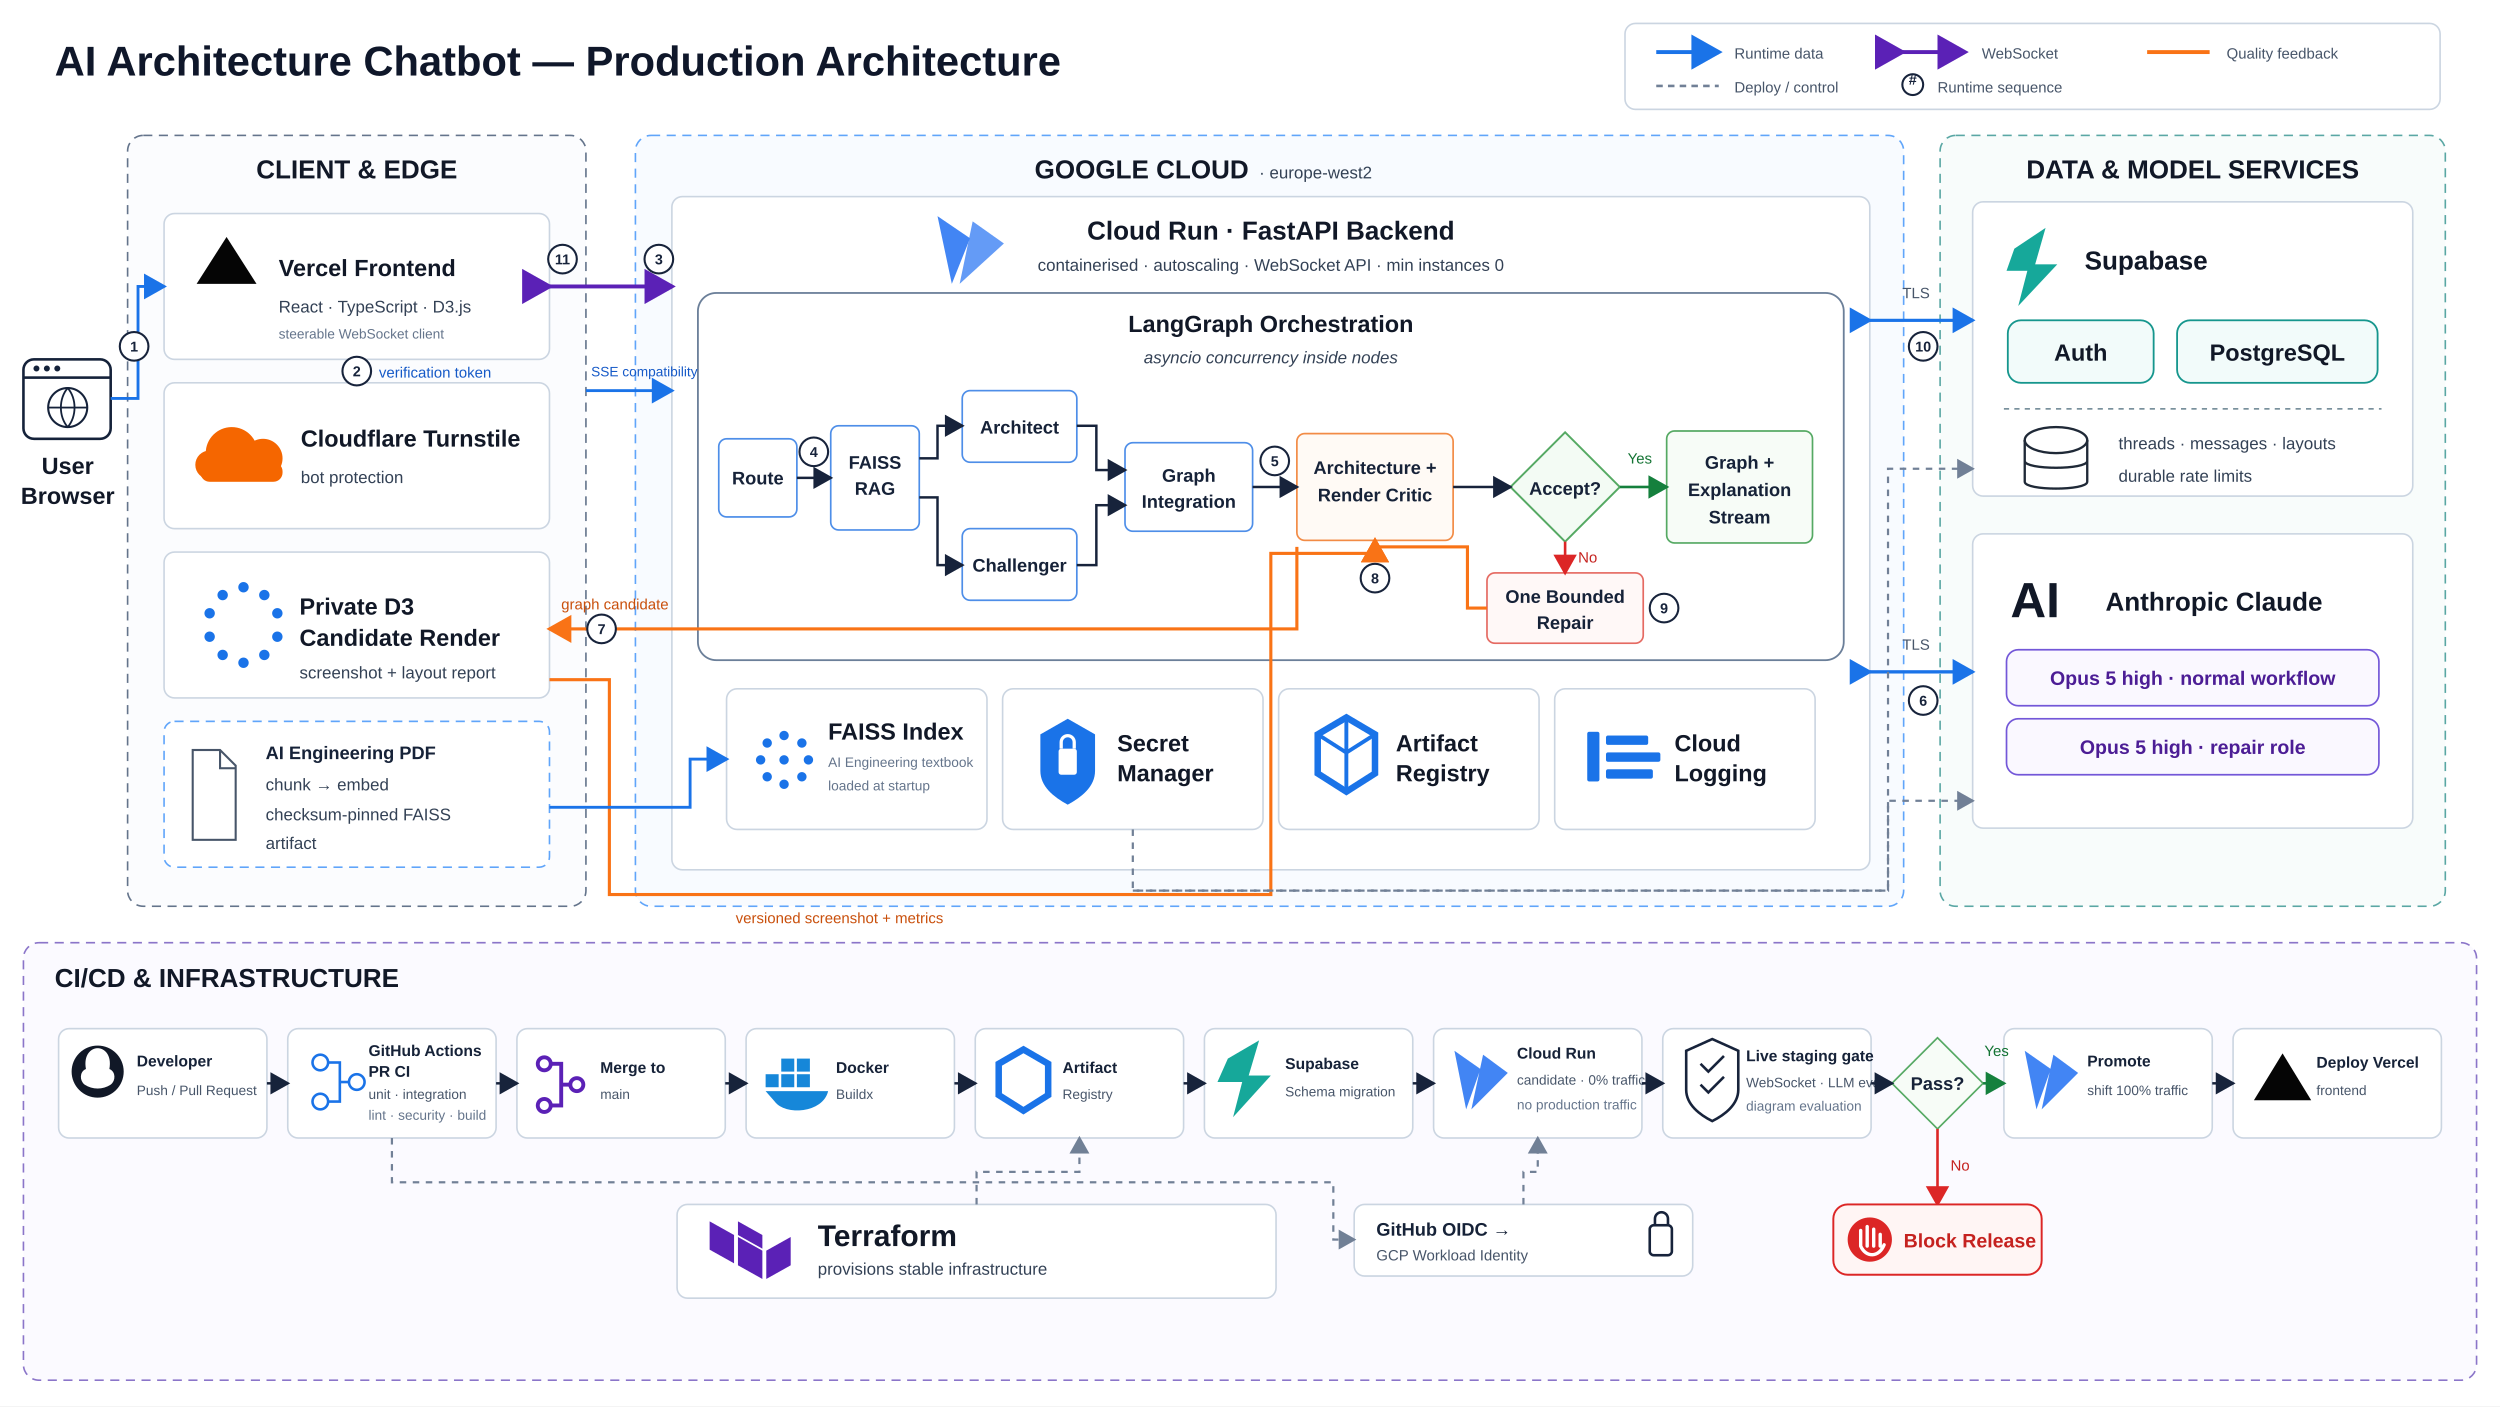
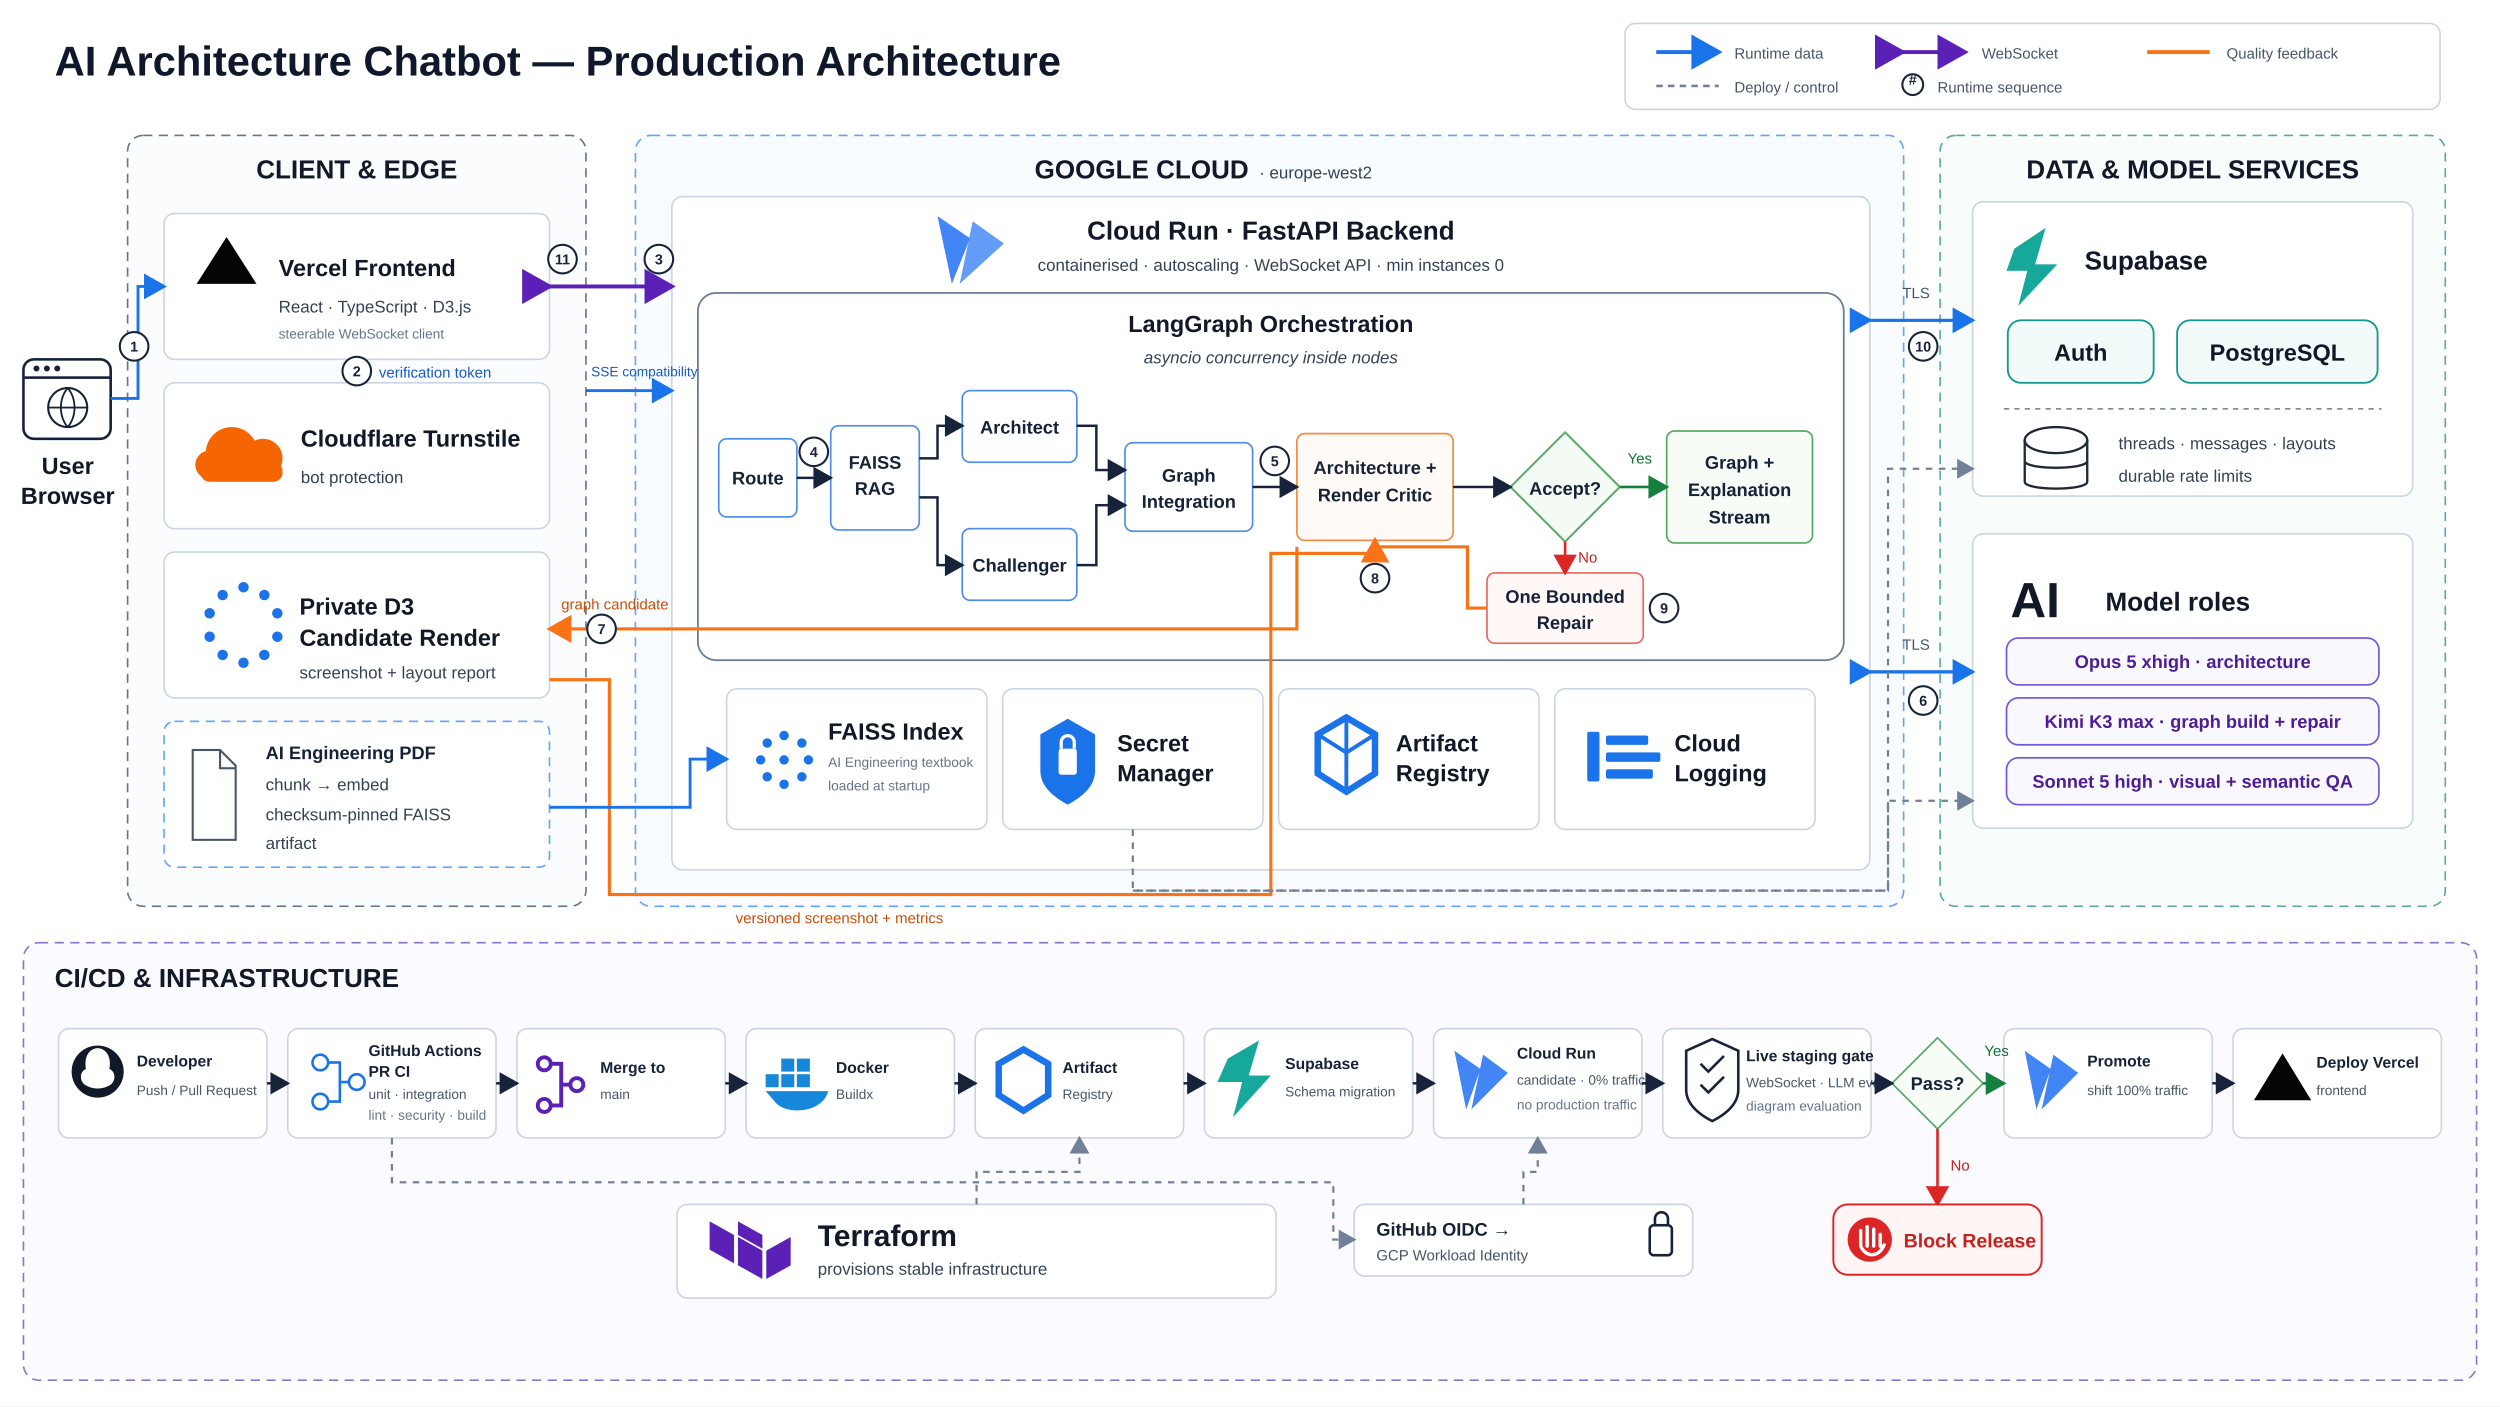
<svg xmlns="http://www.w3.org/2000/svg" width="3840" height="2160" viewBox="0 0 1920 1080" role="img" aria-labelledby="title desc">
  <defs>
    <marker id="arrow-blue" markerWidth="9" markerHeight="9" refX="7" refY="4.5" orient="auto" markerUnits="strokeWidth">
      <path d="M0,0 L8,4.5 L0,9 Z" fill="#1a73e8" />
    </marker>
    <marker id="arrow-purple" markerWidth="9" markerHeight="9" refX="7" refY="4.5" orient="auto" markerUnits="strokeWidth">
      <path d="M0,0 L8,4.5 L0,9 Z" fill="#5b21b6" />
    </marker>
    <marker id="arrow-orange" markerWidth="9" markerHeight="9" refX="7" refY="4.5" orient="auto" markerUnits="strokeWidth">
      <path d="M0,0 L8,4.5 L0,9 Z" fill="#f97316" />
    </marker>
    <marker id="arrow-dark" markerWidth="9" markerHeight="9" refX="7" refY="4.5" orient="auto" markerUnits="strokeWidth">
      <path d="M0,0 L8,4.5 L0,9 Z" fill="#17233b" />
    </marker>
    <marker id="arrow-gray" markerWidth="9" markerHeight="9" refX="7" refY="4.5" orient="auto" markerUnits="strokeWidth">
      <path d="M0,0 L8,4.5 L0,9 Z" fill="#718096" />
    </marker>
    <marker id="arrow-green" markerWidth="9" markerHeight="9" refX="7" refY="4.5" orient="auto" markerUnits="strokeWidth">
      <path d="M0,0 L8,4.5 L0,9 Z" fill="#15803d" />
    </marker>
    <marker id="arrow-red" markerWidth="9" markerHeight="9" refX="7" refY="4.5" orient="auto" markerUnits="strokeWidth">
      <path d="M0,0 L8,4.5 L0,9 Z" fill="#dc2626" />
    </marker>
    <style>
      text { font-family: Arial, Helvetica, sans-serif; font-stretch: normal; }
      .title { font-size: 32px; font-weight: 700; fill: #0f172a; }
      .region-title { font-size: 20px; font-weight: 700; fill: #111827; }
      .service-title { font-size: 18px; font-weight: 700; fill: #111827; }
      .node-title { font-size: 14px; font-weight: 700; fill: #162238; }
      .body { font-size: 13px; font-weight: 400; fill: #334155; }
      .small { font-size: 11.5px; font-weight: 400; fill: #475569; }
      .micro { font-size: 10.5px; font-weight: 400; fill: #64748b; }
      .ci-title { font-size: 12px; font-weight: 700; fill: #162238; }
      .ci-small { font-size: 10.5px; font-weight: 400; fill: #475569; }
      .blue-label { fill: #1559c7; }
      .purple-label { fill: #4c1d95; }
      .orange-label { fill: #c94f0b; }
      .green-label { fill: #137333; }
      .red-label { fill: #c5221f; }
      .card { fill: #ffffff; stroke: #cbd5e1; stroke-width: 1.25; rx: 8; }
      .node { fill: #ffffff; stroke: #4e8ee8; stroke-width: 1.3; rx: 6; }
      .node-orange { fill: #fffaf5; stroke: #f28b45; stroke-width: 1.3; rx: 6; }
      .node-green { fill: #f7fcf7; stroke: #55a963; stroke-width: 1.3; rx: 6; }
      .node-red { fill: #fff8f7; stroke: #e56a62; stroke-width: 1.3; rx: 6; }
      .line-blue { fill: none; stroke: #1a73e8; stroke-width: 2.2; marker-end: url(#arrow-blue); }
      .line-purple { fill: none; stroke: #5b21b6; stroke-width: 3; marker-end: url(#arrow-purple); }
      .line-orange { fill: none; stroke: #f97316; stroke-width: 2.4; marker-end: url(#arrow-orange); }
      .line-dark { fill: none; stroke: #17233b; stroke-width: 1.9; marker-end: url(#arrow-dark); }
      .line-gray { fill: none; stroke: #718096; stroke-width: 1.7; stroke-dasharray: 5 5; marker-end: url(#arrow-gray); }
      .line-green { fill: none; stroke: #15803d; stroke-width: 2; marker-end: url(#arrow-green); }
      .line-red { fill: none; stroke: #dc2626; stroke-width: 2; marker-end: url(#arrow-red); }
      .boundary-blue { fill: #f8fbff; stroke: #60a5fa; stroke-width: 1.25; stroke-dasharray: 7 5; rx: 12; }
      .boundary-navy { fill: #fbfcfe; stroke: #64748b; stroke-width: 1.25; stroke-dasharray: 7 5; rx: 12; }
      .boundary-teal { fill: #f8fcfb; stroke: #5aa7a4; stroke-width: 1.25; stroke-dasharray: 7 5; rx: 12; }
      .boundary-purple { fill: #fbfaff; stroke: #8b75c9; stroke-width: 1.25; stroke-dasharray: 7 5; rx: 12; }
      .step { fill: #ffffff; stroke: #17233b; stroke-width: 1.6; }
      .step-text { font-size: 11px; font-weight: 700; fill: #17233b; text-anchor: middle; }
    </style>
  </defs>
  <rect width="1920" height="1080" fill="#ffffff" />
  <text class="title" x="42" y="58">AI Architecture Chatbot — Production Architecture</text>
  <g transform="translate(1248,18)">
    <rect class="card" x="0" y="0" width="626" height="66" rx="13" />
    <line x1="24" y1="22" x2="72" y2="22" stroke="#1a73e8" stroke-width="3" marker-end="url(#arrow-blue)" />
    <text class="small" x="84" y="27">Runtime data</text>
    <line x1="213" y1="22" x2="261" y2="22" stroke="#5b21b6" stroke-width="3" marker-start="url(#arrow-purple)" marker-end="url(#arrow-purple)" />
    <text class="small" x="274" y="27">WebSocket</text>
    <line x1="401" y1="22" x2="449" y2="22" stroke="#f97316" stroke-width="3" />
    <text class="small" x="462" y="27">Quality feedback</text>
    <line x1="24" y1="48" x2="72" y2="48" stroke="#718096" stroke-width="2" stroke-dasharray="5 4" />
    <text class="small" x="84" y="53">Deploy / control</text>
    <rect x="213" y="39" width="16" height="16" rx="8" class="step" />
    <text x="221" y="47" class="step-text" font-size="10">#</text>
    <text class="small" x="240" y="53">Runtime sequence</text>
  </g>
  <rect class="boundary-navy" x="98" y="104" width="352" height="592" rx="18" />
  <rect class="boundary-blue" x="488" y="104" width="974" height="592" rx="18" />
  <rect class="boundary-teal" x="1490" y="104" width="388" height="592" rx="18" />
  <text class="region-title" x="274" y="137" text-anchor="middle">CLIENT &amp; EDGE</text>
  <g transform="translate(975,0)">
    <text class="region-title" x="-16" y="137" text-anchor="end">GOOGLE CLOUD</text>
    <text class="body" x="-8" y="137">· europe-west2</text>
  </g>
  <text class="region-title" x="1684" y="137" text-anchor="middle">DATA &amp; MODEL SERVICES</text>
  <g transform="translate(18,276)">
    <rect x="0" y="0" width="67" height="61" rx="8" fill="#fff" stroke="#15223a" stroke-width="2" />
    <line x1="0" y1="14" x2="67" y2="14" stroke="#15223a" stroke-width="2" />
    <circle cx="10" cy="7" r="2.3" fill="#15223a" />
    <circle cx="18" cy="7" r="2.3" fill="#15223a" />
    <circle cx="26" cy="7" r="2.3" fill="#15223a" />
    <circle cx="34" cy="37" r="15" fill="none" stroke="#15223a" stroke-width="1.6" />
    <path d="M19,37 H49 M34,22 C27,30 27,44 34,52 M34,22 C41,30 41,44 34,52" fill="none" stroke="#15223a" stroke-width="1.4" />
    <text class="service-title" x="34" y="88" text-anchor="middle">User</text>
    <text class="service-title" x="34" y="111" text-anchor="middle">Browser</text>
  </g>
  <g transform="translate(126,164)">
    <rect class="card" width="296" height="112" rx="13" />
    <path d="M25,54 L48,18 L71,54 Z" fill="#050505" />
    <text class="service-title" x="88" y="48">Vercel Frontend</text>
    <text class="body" x="88" y="76">React · TypeScript · D3.js</text>
    <text class="micro" x="88" y="96">steerable WebSocket client</text>
  </g>
  <g transform="translate(126,294)">
    <rect class="card" width="296" height="112" rx="13" />
    <g transform="translate(24,27)" fill="#f56600">
      <circle cx="28" cy="27" r="20" />
      <circle cx="52" cy="31" r="15" />
      <circle cx="11" cy="36" r="11" />
      <rect x="4" y="34" width="63" height="15" rx="7" />
    </g>
    <text class="service-title" x="105" y="49">Cloudflare Turnstile</text>
    <text class="body" x="105" y="77">bot protection</text>
  </g>
  <g transform="translate(126,424)">
    <rect class="card" width="296" height="112" rx="8" />
    <g transform="translate(33,25)" fill="#1a73e8">
      <circle cx="28" cy="2" r="4" />
      <circle cx="44" cy="8" r="4" />
      <circle cx="54" cy="22" r="4" />
      <circle cx="54" cy="40" r="4" />
      <circle cx="44" cy="54" r="4" />
      <circle cx="28" cy="60" r="4" />
      <circle cx="12" cy="54" r="4" />
      <circle cx="2" cy="40" r="4" />
      <circle cx="2" cy="22" r="4" />
      <circle cx="12" cy="8" r="4" />
    </g>
    <text class="service-title" x="104" y="48">Private D3</text>
    <text class="service-title" x="104" y="72">Candidate Render</text>
    <text class="body" x="104" y="97">screenshot + layout report</text>
  </g>
  <g transform="translate(126,554)">
    <rect x="0" y="0" width="296" height="112" rx="8" fill="#fff" stroke="#60a5fa" stroke-width="1.25" stroke-dasharray="7 5" />
    <path d="M22,22 H43 L55,34 V91 H22 Z M43,22 V36 H55" fill="none" stroke="#475569" stroke-width="1.6" />
    <text class="node-title" x="78" y="29">AI Engineering PDF</text>
    <text class="body" x="78" y="53">chunk → embed</text>
    <text class="body" x="78" y="76">checksum-pinned FAISS</text>
    <text class="body" x="78" y="98">artifact</text>
  </g>
  <g>
    <rect class="card" x="516" y="151" width="920" height="517" rx="16" />
    <g transform="translate(720,166)" fill="#4285f4">
      <path d="M0,0 L25,17 L11,52 Z" />
      <path d="M27,4 L51,21 L17,52 Z" opacity="0.82" />
    </g>
    <text class="region-title" x="976" y="184" text-anchor="middle">Cloud Run · FastAPI Backend</text>
    <text class="body" x="976" y="208" text-anchor="middle">containerised · autoscaling · WebSocket API · min instances 0</text>
  </g>
  <rect x="536" y="225" width="880" height="282" rx="14" fill="#ffffff" stroke="#6b7f99" stroke-width="1.4" />
  <text class="service-title" x="976" y="255" text-anchor="middle">LangGraph Orchestration</text>
  <text class="body" x="976" y="279" text-anchor="middle" font-style="italic">asyncio concurrency inside nodes</text>
  <g>
    <rect class="node" x="552" y="337" width="60" height="60" rx="9" />
    <text class="node-title" x="582" y="372" text-anchor="middle">Route</text>
    <rect class="node" x="638" y="327" width="68" height="80" rx="9" />
    <text class="node-title" x="672" y="360" text-anchor="middle">FAISS</text>
    <text class="node-title" x="672" y="380" text-anchor="middle">RAG</text>
    <rect class="node" x="739" y="300" width="88" height="55" rx="9" />
    <text class="node-title" x="783" y="333" text-anchor="middle">Architect</text>
    <rect class="node" x="739" y="406" width="88" height="55" rx="9" />
    <text class="node-title" x="783" y="439" text-anchor="middle">Challenger</text>
    <rect class="node" x="864" y="340" width="98" height="68" rx="9" />
    <text class="node-title" x="913" y="370" text-anchor="middle">Graph</text>
    <text class="node-title" x="913" y="390" text-anchor="middle">Integration</text>
    <rect class="node-orange" x="996" y="333" width="120" height="82" rx="9" />
    <text class="node-title" x="1056" y="364" text-anchor="middle">Architecture +</text>
    <text class="node-title" x="1056" y="385" text-anchor="middle">Render Critic</text>
    <path d="M1160,374 L1202,332 L1244,374 L1202,416 Z" fill="#f3fbf4" stroke="#55a963" stroke-width="1.5" />
    <text class="node-title" x="1202" y="380" text-anchor="middle">Accept?</text>
    <rect class="node-green" x="1280" y="331" width="112" height="86" rx="9" />
    <text class="node-title" x="1336" y="360" text-anchor="middle">Graph +</text>
    <text class="node-title" x="1336" y="381" text-anchor="middle">Explanation</text>
    <text class="node-title" x="1336" y="402" text-anchor="middle">Stream</text>
    <rect class="node-red" x="1142" y="440" width="120" height="54" rx="9" />
    <text class="node-title" x="1202" y="463" text-anchor="middle">One Bounded</text>
    <text class="node-title" x="1202" y="483" text-anchor="middle">Repair</text>
  </g>
  <path class="line-dark" d="M612,367 H638" />
  <path class="line-dark" d="M706,352 H720 V327 H739" />
  <path class="line-dark" d="M706,382 H720 V434 H739" />
  <path class="line-dark" d="M827,327 H842 V361 H864" />
  <path class="line-dark" d="M827,434 H842 V388 H864" />
  <path class="line-dark" d="M962,374 H996" />
  <path class="line-dark" d="M1116,374 H1160" />
  <path class="line-green" d="M1244,374 H1280" />
  <text class="small green-label" x="1250" y="356">Yes</text>
  <path class="line-red" d="M1202,416 V440" />
  <text class="small red-label" x="1212" y="432">No</text>
  <path class="line-orange" d="M1142,467 H1127 V420 H1056 V415" />
  <g transform="translate(558,529)">
    <rect class="card" width="200" height="108" rx="12" />
    <g transform="translate(24,33) scale(0.72)" fill="#1a73e8">
      <circle cx="28" cy="4" r="5" />
      <circle cx="47" cy="12" r="5" />
      <circle cx="54" cy="30" r="5" />
      <circle cx="47" cy="48" r="5" />
      <circle cx="28" cy="56" r="5" />
      <circle cx="10" cy="48" r="5" />
      <circle cx="3" cy="30" r="5" />
      <circle cx="10" cy="12" r="5" />
      <circle cx="28" cy="30" r="5" />
    </g>
    <text class="service-title" x="78" y="39">FAISS Index</text>
    <text class="micro" x="78" y="60">AI Engineering textbook</text>
    <text class="micro" x="78" y="78">loaded at startup</text>
  </g>
  <g transform="translate(770,529)">
    <rect class="card" width="200" height="108" rx="12" />
    <path d="M29,35 L50,23 L71,35 V63 C71,75 61,83 50,89 C39,83 29,75 29,63 Z" fill="#1a73e8" />
    <rect x="43" y="46" width="14" height="20" rx="2" fill="#fff" />
    <path d="M45,46 V41 A5,5 0 0 1 55,41 V46" fill="none" stroke="#fff" stroke-width="2.5" />
    <text class="service-title" x="88" y="48">Secret</text>
    <text class="service-title" x="88" y="71">Manager</text>
  </g>
  <g transform="translate(982,529)">
    <rect class="card" width="200" height="108" rx="12" />
    <path d="M30,35 L52,22 L74,35 L74,65 L52,79 L30,65 Z" fill="none" stroke="#1a73e8" stroke-width="5" />
    <path d="M52,22 V79 M30,35 L52,49 L74,35" fill="none" stroke="#1a73e8" stroke-width="3" />
    <text class="service-title" x="90" y="48">Artifact</text>
    <text class="service-title" x="90" y="71">Registry</text>
  </g>
  <g transform="translate(1194,529)">
    <rect class="card" width="200" height="108" rx="12" />
    <g transform="translate(25,33) scale(0.72)" fill="#1a73e8">
      <rect x="0" y="0" width="13" height="53" rx="2" />
      <rect x="20" y="4" width="45" height="10" rx="2" />
      <rect x="20" y="22" width="58" height="10" rx="2" />
      <rect x="20" y="40" width="50" height="10" rx="2" />
    </g>
    <text class="service-title" x="92" y="48">Cloud</text>
    <text class="service-title" x="92" y="71">Logging</text>
  </g>
  <g transform="translate(1515,155)">
    <rect class="card" width="338" height="226" rx="8" />
    <path d="M32,36 L56,20 L48,48 H65 L35,80 L42,53 H26 Z" fill="#16a89a" />
    <text class="region-title" x="86" y="52">Supabase</text>
    <rect x="27" y="91" width="112" height="48" rx="10" fill="#f2fbfa" stroke="#16968d" stroke-width="1.4" />
    <text class="service-title" x="83" y="122" text-anchor="middle" fill="#0f766e">Auth</text>
    <rect x="157" y="91" width="154" height="48" rx="10" fill="#f2fbfa" stroke="#16968d" stroke-width="1.4" />
    <text class="service-title" x="234" y="122" text-anchor="middle" fill="#0f766e">PostgreSQL</text>
    <line x1="24" y1="159" x2="314" y2="159" stroke="#78909c" stroke-width="1.3" stroke-dasharray="4 4" />
    <ellipse cx="64" cy="183" rx="24" ry="10" fill="#fff" stroke="#1f2937" stroke-width="1.8" />
    <path d="M40,183 V215 C40,222 88,222 88,215 V183 M40,199 C40,206 88,206 88,199" fill="none" stroke="#1f2937" stroke-width="1.8" />
    <text class="body" x="112" y="190">threads · messages · layouts</text>
    <text class="body" x="112" y="215">durable rate limits</text>
  </g>
  <g transform="translate(1515,410)">
    <rect class="card" width="338" height="226" rx="8" stroke="#8b75c9" />
    <text x="29" y="64" font-size="38" font-weight="700" fill="#111827">AI</text>
-     <text class="region-title" x="102" y="59">Anthropic Claude</text>
-     <rect x="26" y="89" width="286" height="43" rx="9" fill="#faf8ff" stroke="#7357d8" stroke-width="1.3" />
-     <text x="169" y="116" text-anchor="middle" font-size="15" font-weight="700" fill="#4c1d95">Opus 5 high · normal workflow</text>
-     <rect x="26" y="142" width="286" height="43" rx="9" fill="#faf8ff" stroke="#7357d8" stroke-width="1.3" />
-     <text x="169" y="169" text-anchor="middle" font-size="15" font-weight="700" fill="#4c1d95">Opus 5 high · repair role</text>
+     <text class="region-title" x="102" y="59">Model roles</text>
+     <rect x="26" y="80" width="286" height="36" rx="9" fill="#faf8ff" stroke="#7357d8" stroke-width="1.3" />
+     <text x="169" y="103" text-anchor="middle" font-size="14" font-weight="700" fill="#4c1d95">Opus 5 xhigh · architecture</text>
+     <rect x="26" y="126" width="286" height="36" rx="9" fill="#faf8ff" stroke="#7357d8" stroke-width="1.3" />
+     <text x="169" y="149" text-anchor="middle" font-size="14" font-weight="700" fill="#4c1d95">Kimi K3 max · graph build + repair</text>
+     <rect x="26" y="172" width="286" height="36" rx="9" fill="#faf8ff" stroke="#7357d8" stroke-width="1.3" />
+     <text x="169" y="195" text-anchor="middle" font-size="14" font-weight="700" fill="#4c1d95">Sonnet 5 high · visual + semantic QA</text>
  </g>
  <path class="line-blue" d="M85,306 H106 V220 H126" />
  <circle class="step" cx="103" cy="266" r="11" />
  <text class="step-text" x="103" y="270">1</text>
  <path class="line-blue" d="M274,276 V294" />
  <circle class="step" cx="274" cy="285" r="11" />
  <text class="step-text" x="274" y="289">2</text>
  <text class="small blue-label" x="291" y="290">verification token</text>
  <path d="M422,220 H516" fill="none" stroke="#5b21b6" stroke-width="3" marker-start="url(#arrow-purple)" marker-end="url(#arrow-purple)" />
  <circle class="step" cx="506" cy="199" r="11" />
  <text class="step-text" x="506" y="203">3</text>
  <circle class="step" cx="432" cy="199" r="11" />
  <text class="step-text" x="432" y="203" font-size="10">11</text>
  <path class="line-blue" d="M450,300 H516" />
  <text class="micro blue-label" x="454" y="289">SSE compatibility</text>
  <circle class="step" cx="625" cy="347" r="11" />
  <text class="step-text" x="625" y="351">4</text>
  <circle class="step" cx="979" cy="354" r="11" />
  <text class="step-text" x="979" y="358">5</text>
  <path class="line-orange" d="M996,420 V483 H422" />
  <text class="small orange-label" x="431" y="468">graph candidate</text>
  <circle class="step" cx="462" cy="483" r="11" />
  <text class="step-text" x="462" y="487">7</text>
  <path class="line-orange" d="M422,522 H468 V687 H976 V425 H1056 V415" />
  <text class="small orange-label" x="565" y="709">versioned screenshot + metrics</text>
  <circle class="step" cx="1056" cy="444" r="11" />
  <text class="step-text" x="1056" y="448">8</text>
  <circle class="step" cx="1278" cy="467" r="11" />
  <text class="step-text" x="1278" y="471">9</text>
  <path class="line-blue" d="M1436,246 H1515" />
  <path d="M1436,246 H1515" fill="none" stroke="#1a73e8" stroke-width="2.2" marker-start="url(#arrow-blue)" />
  <text class="small" x="1461" y="229">TLS</text>
  <circle class="step" cx="1477" cy="266" r="11" />
  <text class="step-text" x="1477" y="270" font-size="10">10</text>
  <path class="line-blue" d="M1436,516 H1515" />
  <path d="M1436,516 H1515" fill="none" stroke="#1a73e8" stroke-width="2.2" marker-start="url(#arrow-blue)" />
  <text class="small" x="1461" y="499">TLS</text>
  <circle class="step" cx="1477" cy="538" r="11" />
  <text class="step-text" x="1477" y="542">6</text>
  <path class="line-blue" d="M422,620 H530 V583 H558" />
  <path class="line-gray" d="M870,637 V684 H1450 V360 H1515" />
  <path class="line-gray" d="M870,684 H1450 V615 H1515" />
  <rect class="boundary-purple" x="18" y="724" width="1884" height="336" rx="18" />
  <text class="region-title" x="42" y="758">CI/CD &amp; INFRASTRUCTURE</text>
  <g transform="translate(45,790)">
    <rect class="card" width="160" height="84" rx="8" />
    <circle cx="30" cy="33" r="20" fill="#111827" />
    <path d="M21,31 C19,20 25,15 30,15 C35,15 41,20 39,31 C44,33 44,40 40,43 C34,47 26,47 20,43 C16,40 16,33 21,31 Z" fill="#fff" />
    <text class="ci-title" x="60" y="29">Developer</text>
    <text class="ci-small" x="60" y="51">Push / Pull Request</text>
  </g>
  <g transform="translate(221,790)">
    <rect class="card" width="160" height="84" rx="8" />
    <g transform="translate(15,18)" fill="none" stroke="#1a73e8" stroke-width="2">
      <circle cx="10" cy="8" r="6" />
      <circle cx="10" cy="38" r="6" />
      <circle cx="38" cy="23" r="6" />
      <path d="M16,8 H25 V23 H32 M16,38 H25 V23" />
    </g>
    <text class="ci-title" x="62" y="21">GitHub Actions</text>
    <text class="ci-title" x="62" y="37">PR CI</text>
    <text class="ci-small" x="62" y="54">unit · integration</text>
    <text class="micro" x="62" y="70">lint · security · build</text>
  </g>
  <g transform="translate(397,790)">
    <rect class="card" width="160" height="84" rx="8" />
    <g transform="translate(14,20)" fill="none" stroke="#5b21b6" stroke-width="3">
      <circle cx="7" cy="7" r="5" />
      <circle cx="7" cy="39" r="5" />
      <circle cx="32" cy="23" r="5" />
      <path d="M12,7 H20 V23 H27 M12,39 H20 V23" />
    </g>
    <text class="ci-title" x="64" y="34">Merge to</text>
    <text class="ci-small" x="64" y="54">main</text>
  </g>
  <g transform="translate(573,790)">
    <rect class="card" width="160" height="84" rx="8" />
    <g transform="translate(15,18)" fill="#1687d9">
      <rect x="0" y="17" width="10" height="10" />
      <rect x="12" y="17" width="10" height="10" />
      <rect x="24" y="17" width="10" height="10" />
      <rect x="12" y="5" width="10" height="10" />
      <rect x="24" y="5" width="10" height="10" />
      <path d="M0,30 H48 C44,47 15,49 7,38 Z" />
    </g>
    <text class="ci-title" x="69" y="34">Docker</text>
    <text class="ci-small" x="69" y="54">Buildx</text>
  </g>
  <g transform="translate(749,790)">
    <rect class="card" width="160" height="84" rx="8" />
    <path d="M18,27 L37,16 L56,27 L56,51 L37,63 L18,51 Z" fill="none" stroke="#1a73e8" stroke-width="5" />
    <text class="ci-title" x="67" y="34">Artifact</text>
    <text class="ci-small" x="67" y="54">Registry</text>
  </g>
  <g transform="translate(925,790)">
    <rect class="card" width="160" height="84" rx="8" />
    <path d="M18,23 L42,9 L34,36 H51 L22,68 L29,41 H10 Z" fill="#16a89a" />
    <text class="ci-title" x="62" y="31">Supabase</text>
    <text class="ci-small" x="62" y="52">Schema migration</text>
  </g>
  <g transform="translate(1101,790)">
    <rect class="card" width="160" height="84" rx="8" />
    <path d="M16,17 L36,31 L25,62 Z M38,20 L57,34 L29,62 Z" fill="#4285f4" />
    <text class="ci-title" x="64" y="23">Cloud Run</text>
    <text class="ci-small" x="64" y="43">candidate · 0% traffic</text>
    <text class="micro" x="64" y="62">no production traffic</text>
  </g>
  <g transform="translate(1277,790)">
    <rect class="card" width="160" height="84" rx="8" />
    <path d="M18,17 L38,8 L58,17 V47 C58,58 48,66 38,71 C28,66 18,58 18,47 Z" fill="none" stroke="#17233b" stroke-width="2" />
    <path d="M29,27 L35,33 L47,21 M29,43 L35,49 L47,37" fill="none" stroke="#17233b" stroke-width="2" />
    <text class="ci-title" x="64" y="25">Live staging gate</text>
    <text class="ci-small" x="64" y="45">WebSocket · LLM eval</text>
    <text class="micro" x="64" y="63">diagram evaluation</text>
  </g>
  <path d="M1453,832 L1488,797 L1523,832 L1488,867 Z" fill="#f7fcf7" stroke="#55a963" stroke-width="1.3" />
  <text class="node-title" x="1488" y="837" text-anchor="middle">Pass?</text>
  <g transform="translate(1539,790)">
    <rect class="card" width="160" height="84" rx="8" />
    <path d="M16,17 L36,31 L25,62 Z M38,20 L57,34 L29,62 Z" fill="#4285f4" />
    <text class="ci-title" x="64" y="29">Promote</text>
    <text class="ci-small" x="64" y="51">shift 100% traffic</text>
  </g>
  <g transform="translate(1715,790)">
    <rect class="card" width="160" height="84" rx="8" />
    <path d="M16,55 L38,19 L60,55 Z" fill="#050505" />
    <text class="ci-title" x="64" y="30">Deploy Vercel</text>
    <text class="ci-small" x="64" y="51">frontend</text>
  </g>
  <path class="line-dark" d="M205,832 H221" />
  <path class="line-dark" d="M381,832 H397" />
  <path class="line-dark" d="M557,832 H573" />
  <path class="line-dark" d="M733,832 H749" />
  <path class="line-dark" d="M909,832 H925" />
  <path class="line-dark" d="M1085,832 H1101" />
  <path class="line-dark" d="M1261,832 H1277" />
  <path class="line-dark" d="M1437,832 H1453" />
  <path class="line-green" d="M1523,832 H1539" />
  <text class="small green-label" x="1524" y="811">Yes</text>
  <path class="line-dark" d="M1699,832 H1715" />
  <path class="line-red" d="M1488,867 V925" />
  <text class="small red-label" x="1498" y="899">No</text>
  <g transform="translate(1408,925)">
    <rect x="0" y="0" width="160" height="54" rx="11" fill="#fff5f4" stroke="#dc2626" stroke-width="1.5" />
    <circle cx="28" cy="27" r="17" fill="#dc2626" />
    <path d="M21,32 V20 M26,32 V17 M31,32 V19 M36,32 V23 M21,32 C25,41 35,41 39,31" fill="none" stroke="#fff" stroke-width="2.6" stroke-linecap="round" />
    <text x="54" y="33" font-size="15" font-weight="700" fill="#c5221f">Block Release</text>
  </g>
  <g transform="translate(520,925)">
    <rect class="card" width="460" height="72" rx="8" />
    <g transform="translate(25,13) scale(0.75)" fill="#5b21b6">
      <path d="M0,0 L25,14 V43 L0,29 Z" />
      <path d="M29,16 L54,30 V59 L29,45 Z" />
      <path d="M29,0 L54,14 V28 L29,14 Z" />
      <path d="M58,30 L83,16 V45 L58,59 Z" />
    </g>
    <text x="108" y="32" font-size="23" font-weight="700" fill="#111827">Terraform</text>
    <text class="body" x="108" y="54">provisions stable infrastructure</text>
  </g>
  <g transform="translate(1040,925)">
    <rect class="card" width="260" height="55" rx="8" />
    <text class="node-title" x="17" y="24">GitHub OIDC →</text>
    <text class="small" x="17" y="43">GCP Workload Identity</text>
    <rect x="227" y="16" width="17" height="23" rx="3" fill="none" stroke="#17233b" stroke-width="2" />
    <path d="M231,16 V11 A5,5 0 0 1 241,11 V16" fill="none" stroke="#17233b" stroke-width="2" />
  </g>
  <path class="line-gray" d="M301,874 V908 H1024 V952 H1040" />
  <path class="line-gray" d="M750,925 V900 H829 V874" />
  <path class="line-gray" d="M1170,925 V900 H1181 V874" />
</svg>
